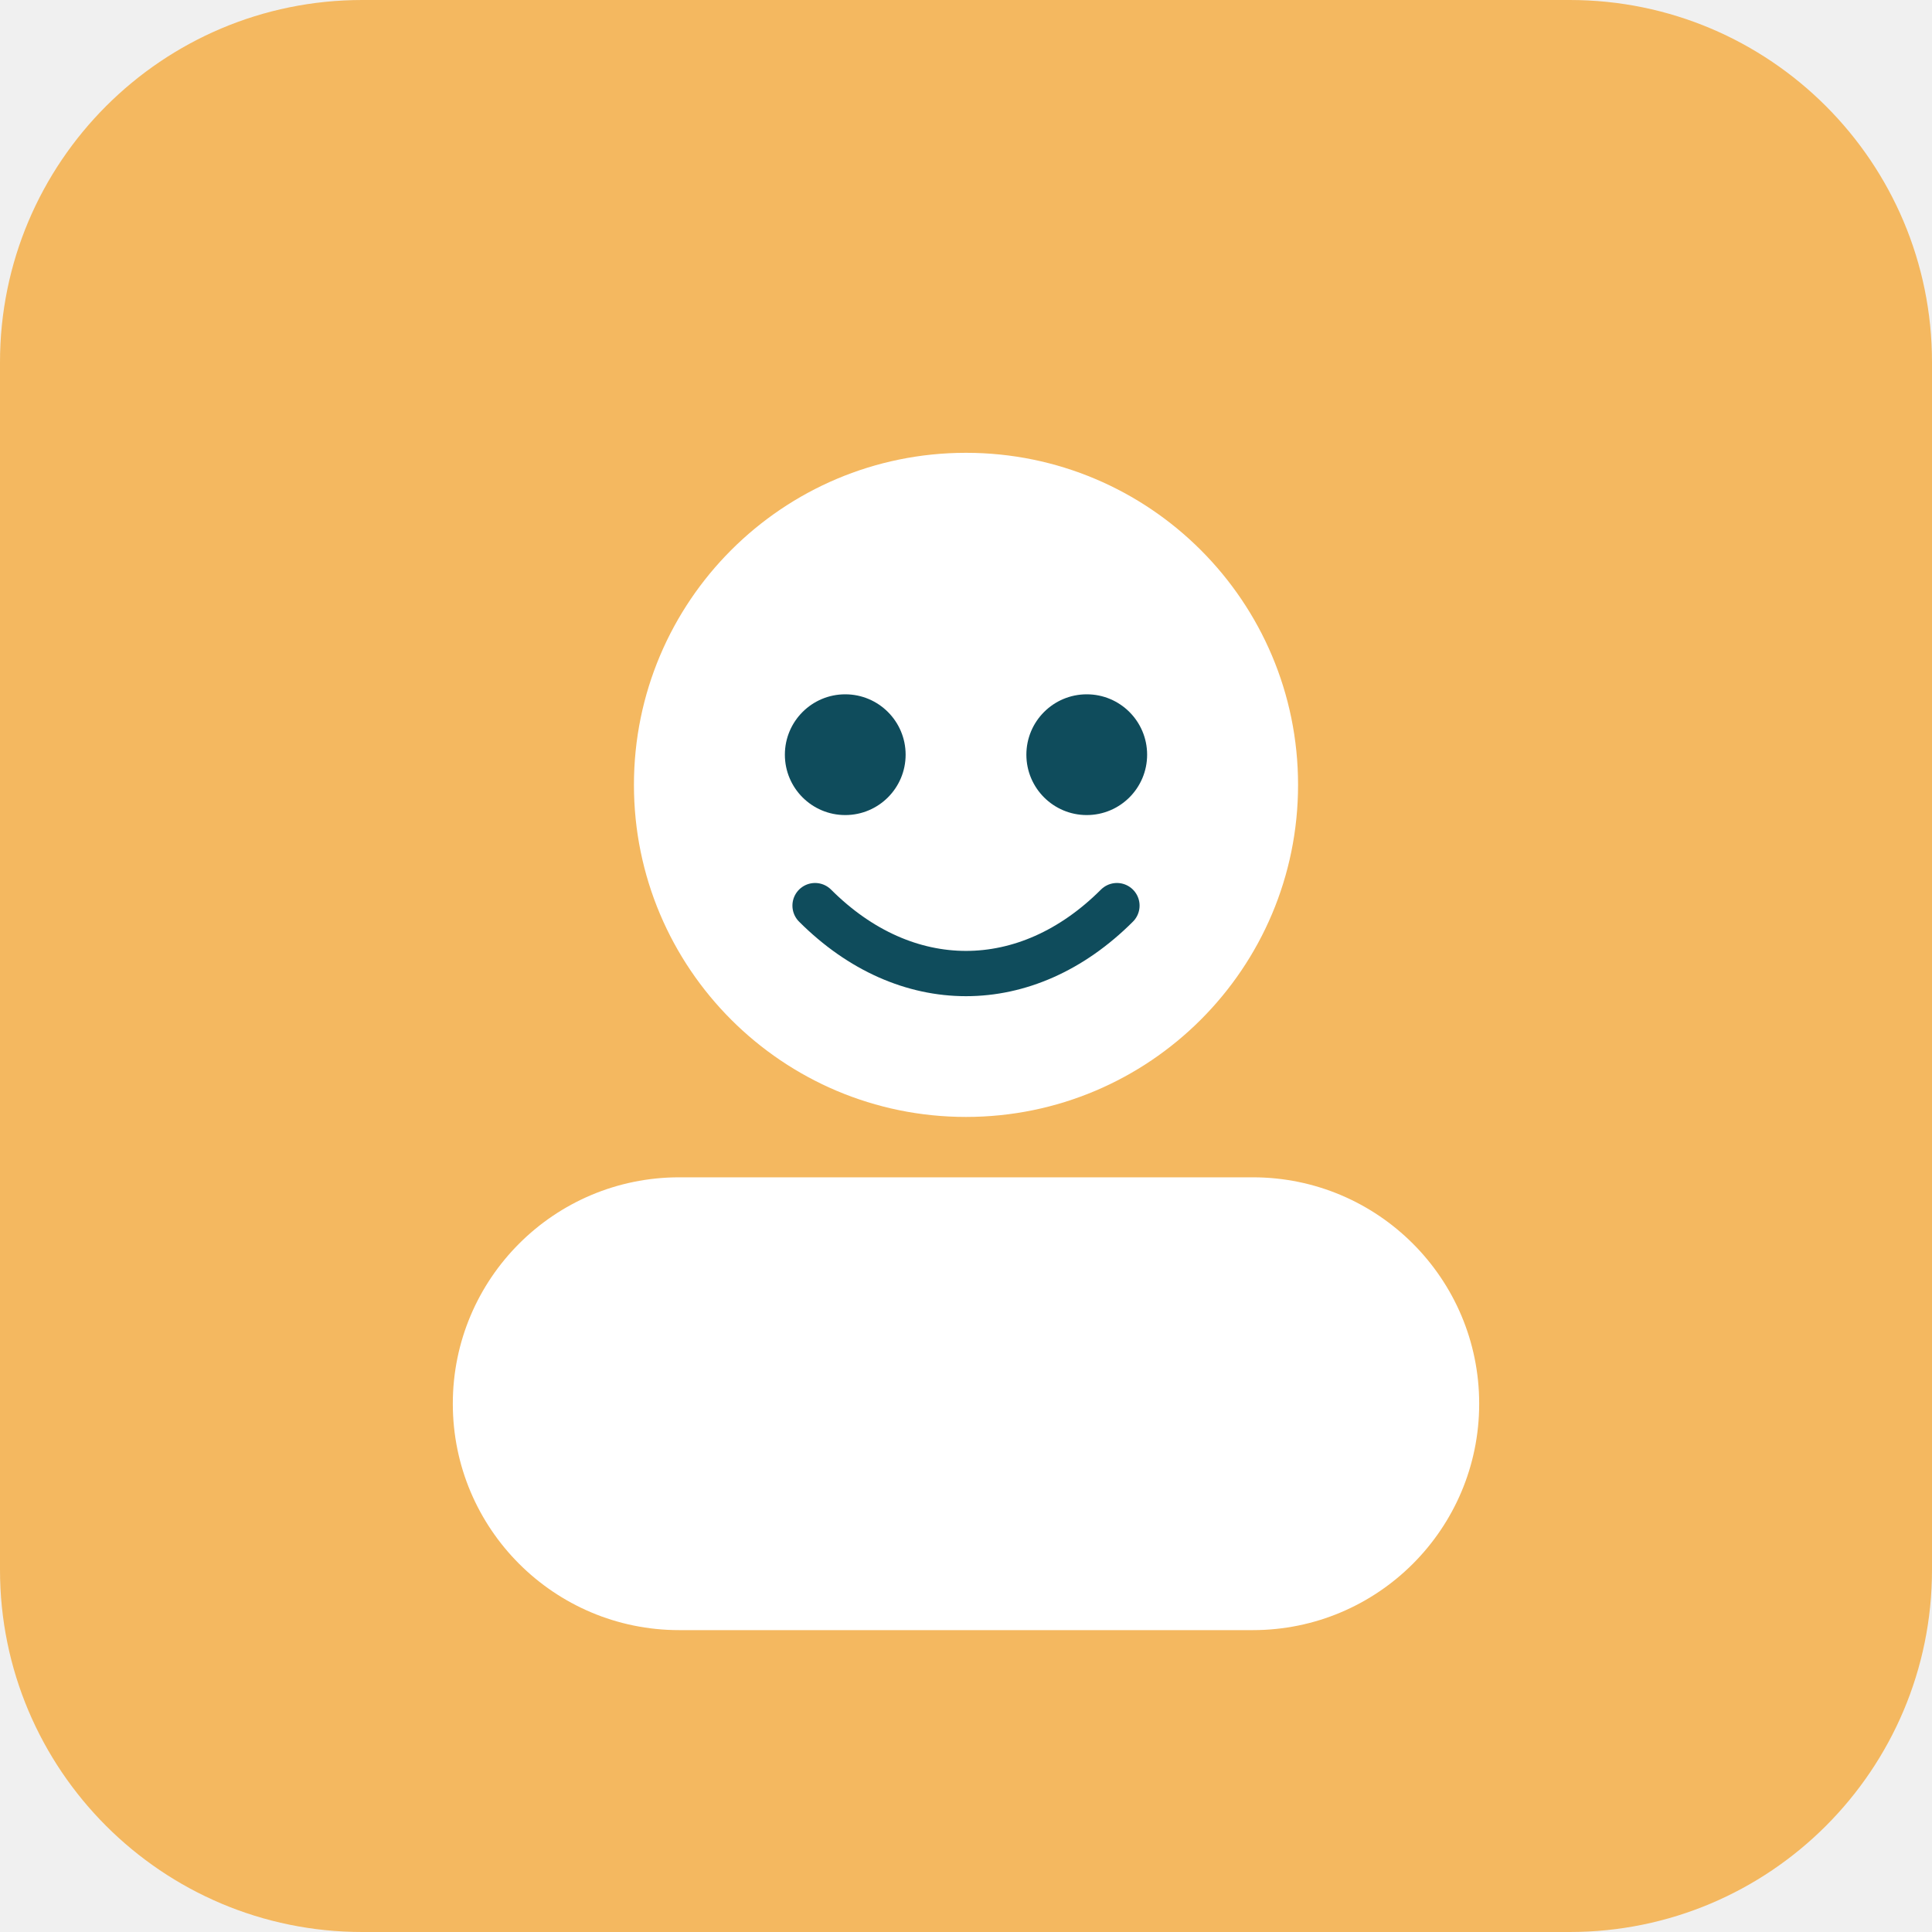
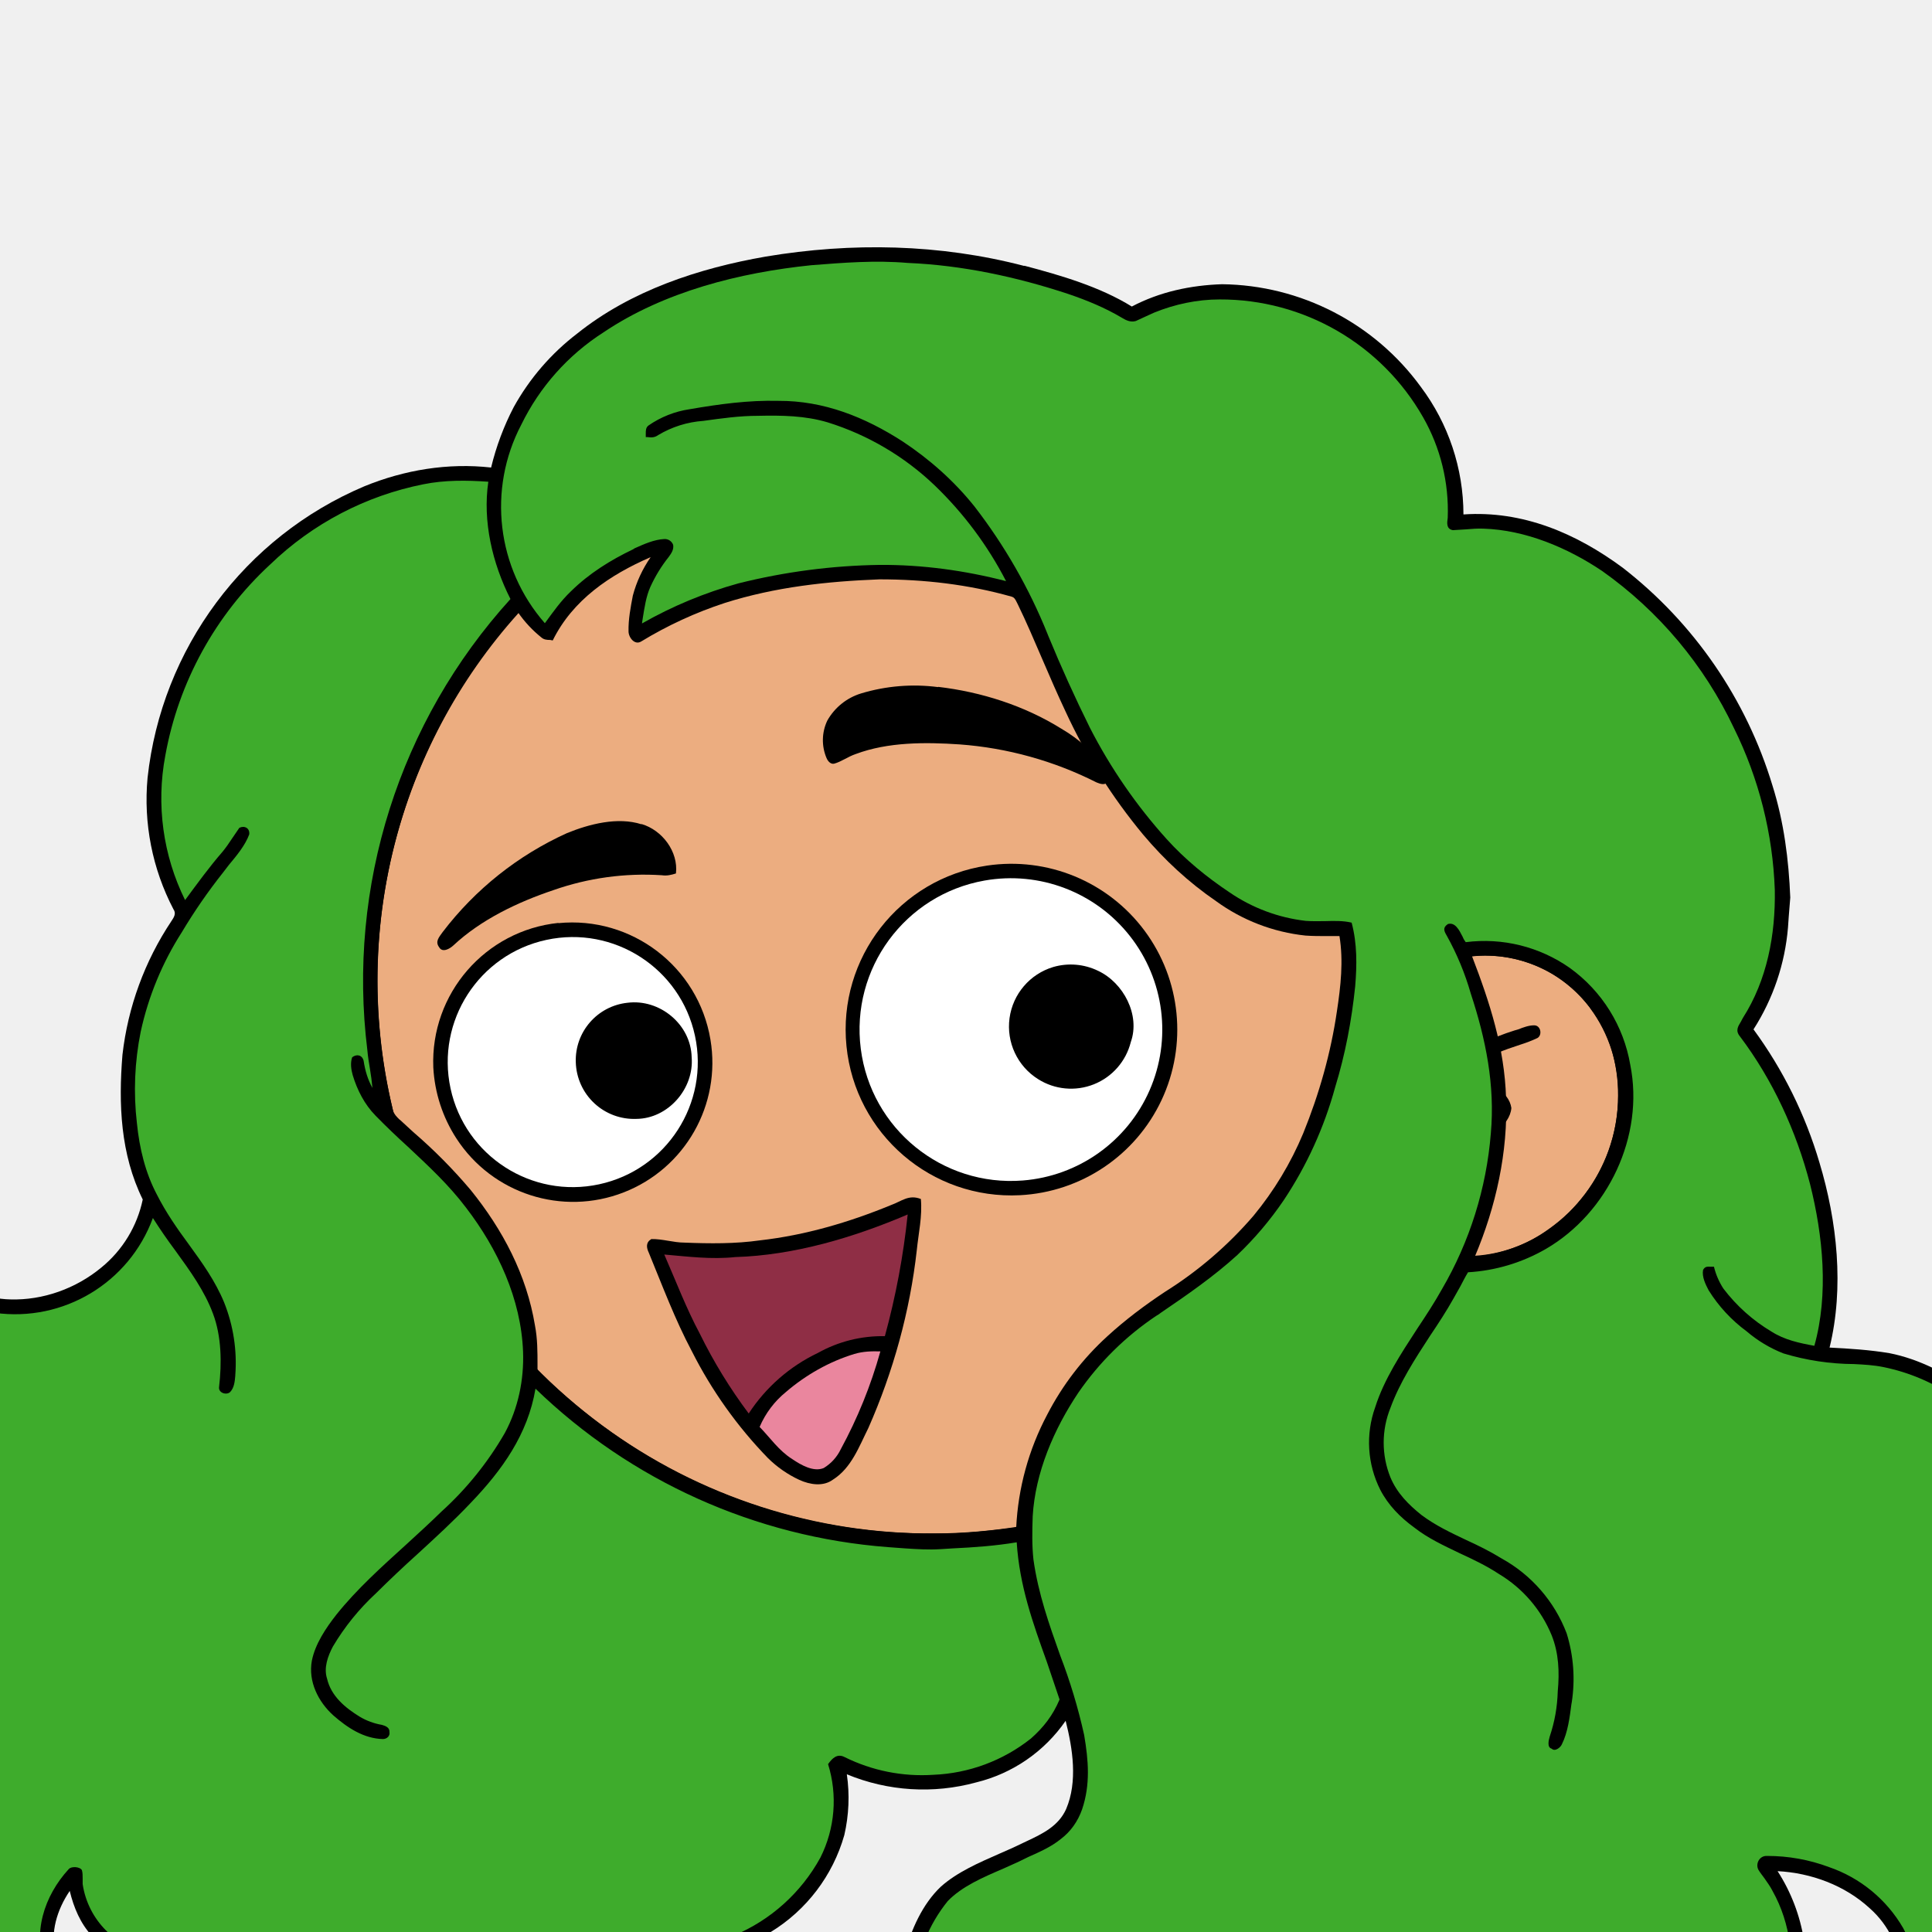
- <svg xmlns="http://www.w3.org/2000/svg" width="128" height="128" viewBox="0 0 128 128">
-   <rect width="128" height="128" rx="24" fill="#F4B860" />
-   <circle cx="64" cy="52" r="22" fill="#fff" />
-   <rect x="30" y="78" width="68" height="30" rx="15" fill="#fff" />
-   <circle cx="56" cy="50" r="4" fill="#0F4C5C" />
-   <circle cx="72" cy="50" r="4" fill="#0F4C5C" />
-   <path d="M54 60c6 6 14 6 20 0" stroke="#0F4C5C" stroke-width="3" fill="none" stroke-linecap="round" />
+ <svg xmlns="http://www.w3.org/2000/svg" viewBox="0 0 762 762" fill="none" shape-rendering="auto">
+   <mask id="viewboxMask">
+     <rect width="762" height="762" rx="0" ry="0" x="0" y="0" fill="#fff" />
+   </mask>
+   <g mask="url(#viewboxMask)">
+     <path d="M396 164.8a224.8 224.8 0 0 1 104.8 42.4c6.2 4.9 12.5 9.4 18 15a225.4 225.4 0 0 1 71.8 149 58.5 58.5 0 0 1 50.9 42.2 71 71 0 0 1-27.6 76.5c-11 7.7-24.5 12-38 11.7-5 0-10-1.6-15-1.8-1.9 2.2-3.3 4.9-4.8 7.3A223.3 223.3 0 0 1 389 609.8c-11 .7-21.9 2-33 .7a223.7 223.7 0 0 1-178.8-342.3A223.4 223.4 0 0 1 352 163.5c14.6-1.4 29.4-.3 44 1.3Z" fill="#000" />
+     <path fill-rule="evenodd" clip-rule="evenodd" d="M498.8 213.2A216 216 0 0 0 363 169c-13-.2-26.2 1.6-39 4a218 218 0 0 0-113.6 365.5 218.5 218.5 0 0 0 260.4 40.2c35-18.8 64.2-47.3 84.4-81.5l-3-1.6c-2.8-1.4-5.7-3-8-5-2.2-2-.3-5.8 2.7-4.7 1.5.7 3 1.6 4.4 2.4a55 55 0 0 0 59.6-3.6 64.5 64.5 0 0 0 25-69.8 53.1 53.1 0 0 0-24-31 52.6 52.6 0 0 0-47-2.8c-1.6.8-3.4 1.5-5 1.3-2.5-.2-2.8-4.2-.6-5.2 8-4 16.5-5.6 25.4-6.4a217 217 0 0 0-72-146.4c-4.4-4-8.7-8.1-13.9-11.3Zm107.6 196.2c2-1.2 1.3-5.1-1.4-5-2 0-4.2.8-6.2 1.6l-1.4.4a95.1 95.1 0 0 0-25.5 12.4c-2.2 2-2.2 4.4.1 6.2a92 92 0 0 0 5.2 2.8 36 36 0 0 1 13 9.2c-.2 1.9-2 3.4-3.4 4.5l-.2.2c-3.9 3-8.8 5-13.6 7-2.5 1-4.9 2-7.1 3.1-1.7.8-2.6 2.2-1.6 3.9 1 2 3.2 1.1 5 .5l.6-.2 5.4-2.3c5.4-2.3 11-4.5 15.4-8 2.7-2.1 5.1-5.1 5.4-8.7-.5-3.4-2.7-5.7-5.3-7.8a83 83 0 0 0-11.6-7.2l-1.1-.6c5.4-3 10.8-5.6 16.6-7.7l5-1.7a52 52 0 0 0 6.7-2.6Z" fill="#ecad80" />
+     <g transform="translate(-161 -83)">
+       <path d="M550.3 424.4a65.4 65.4 0 1 1 13 130 65.4 65.4 0 0 1-13-130Z" fill="#000" />
+       <path d="M549.3 430.3a59.7 59.7 0 1 1 15.1 118.3 59.7 59.7 0 0 1-15.1-118.3Z" fill="#fff" />
+       <path d="M381.2 447.1a55.3 55.3 0 0 1 60 45.9A54.9 54.9 0 0 1 341 532a57 57 0 0 1-9.1-28 55.1 55.1 0 0 1 49.4-57Z" fill="#000" />
+       <path d="M376.5 453.7a49.3 49.3 0 1 1 20.8 96.4 49.3 49.3 0 0 1-20.8-96.4Z" fill="#fff" />
+       <path d="M576.4 464.4a24.7 24.7 0 0 1 17.7 1.5c10 4.7 16.7 17.4 12.9 28.1a24.3 24.3 0 0 1-36.6 14.6 24.5 24.5 0 0 1 6-44.2ZM408.5 478.5c12.7-1.6 25 8.5 25.3 21.5 1 12.4-9.3 24.2-21.8 24.3a23 23 0 0 1-23.9-22.3 22.8 22.8 0 0 1 20.4-23.5Z" fill="#000" />
+     </g>
+     <g transform="translate(-161 -83)">
+       <path d="M531 353.9c17 2 34 7.4 48.6 16.5a57 57 0 0 1 18.3 16.9c.9 1.2 1.2 3.5-.2 4.3-1.2 1.2-2.9.5-4.2 0a143 143 0 0 0-54-15c-13.4-.9-28.2-1-41 3.8-3 1-5.6 3-8.5 3.8-1.4.3-2.5-1-3-2.2a18 18 0 0 1 .3-14.8 23 23 0 0 1 13.3-10.7A72.5 72.5 0 0 1 531 354ZM414 408c8.2 2.4 14.6 10.9 13.6 19.5-1.9.6-3.6 1-5.6.7a108 108 0 0 0-42.8 5.9c-14 4.7-28.5 11.6-39.4 21.8-1.4 1.3-4.3 3-5.6.7-1.7-2.3 0-4 1.4-6a128 128 0 0 1 49-39c8.8-3.6 20-6.5 29.4-3.5Z" fill="#000" />
+     </g>
+     <g transform="translate(-161 -83)">
+       <path d="M524.2 555.9c.6 7-.9 13.2-1.6 20.1-2.7 24.2-9.3 48-19.1 70.2-3.7 7.4-6.7 15.8-14 20.4-3.8 2.8-9 2-13.2.1a44 44 0 0 1-12.4-8.6 171.3 171.3 0 0 1-30-42.1c-6.7-12.6-11.6-25.8-17-38.9-1-2.1-1.2-4.1 1-5.4 4.4-.1 8.7 1.4 13.1 1.4 9.9.4 20 .5 29.8-.9 17.7-2 35.1-7.1 51.6-13.9 4.2-1.5 7-4.3 11.8-2.4Z" fill="#000" />
+       <path d="M519 562a298 298 0 0 1-9 48 52 52 0 0 0-26.4 6.6 67 67 0 0 0-27.3 23.9A197.7 197.7 0 0 1 437 609c-5.4-10.1-9.4-20.7-14-31.2 9.4.8 18.5 2 28 1 23.2-.7 46.7-7.7 68-16.8Z" fill="#8F2E45" />
+       <path d="M508.2 616.1a184 184 0 0 1-15.6 38.5 17.5 17.5 0 0 1-6.7 7.4c-4 1.7-9-1.2-12.4-3.5-5.4-3.4-8.6-8.3-12.9-12.7A36 36 0 0 1 471 632c7.8-6.7 17.1-12 27-15 3.4-1 6.7-1.1 10.2-1Z" fill="#EA869E" />
+     </g>
+     <g transform="translate(-161 -83)" />
+     <g transform="translate(-161 -83)" />
+     <g transform="translate(-161 -83)">
+       <g fill-rule="evenodd" clip-rule="evenodd">
+         <path d="M565 187.8c14.4 3.8 29.8 8.3 42.4 16.1 11-5.8 23.2-8.4 35.6-8.8a98.4 98.4 0 0 1 78.4 40.5 84 84 0 0 1 16.8 50.3c23.3-1.6 44.4 7.4 62.8 21a171.7 171.7 0 0 1 59.1 86c4.5 14.3 6.4 29.2 7 44.1l-.6 7.5-.3 4.3a88 88 0 0 1-13.6 40.2 170.2 170.2 0 0 1 26 52.5c7 23.2 9.8 49.3 4 73 8 .4 15.8.9 23.6 2.2 11.8 2.3 23.1 8.3 32.9 15.2a68.2 68.2 0 0 1 26.4 33.6c4.1 12 4 23.8 3.6 36.3v5.8c-.1 6.6-.2 13.3 1.5 19.4 2 8 6.8 15.3 13.3 20.1 5.7 3.9 12 6.7 19 5.8h1.8c2.4-.2 5-.4 5.1 3a40 40 0 0 1-14 14.9c-8.4 5.5-18 9.8-28.1 10.1v.5c.1 5.8.3 11.3-.5 17.1-1.6 10.7-5.1 21-10.2 30.5a130.1 130.1 0 0 1-43 46.5l-1.1-.6c-1.3-.7-2.8-1.6-2.8-3 0-1.5.2-3 .4-4.6.2-1.8.4-3.5.4-5.3a37 37 0 0 0-12.5-26.4c-9.8-9-23-13.9-36.3-14.6a70.6 70.6 0 0 1 9 56c-4.2 18.1-14 34.9-27.6 47.5a79.7 79.7 0 0 1-44.1 21.7c-.5 3.5-1.2 7-3 10.1a46.2 46.2 0 0 1-20.8 18.3A57.1 57.1 0 0 1 743 980c-2.4-.3-4.3-2.6-3.3-5l2.4-2.3c1.7-1.5 3.3-3 4.4-5.2 4.8-8.6 6-19.3 2.7-28.7a28 28 0 0 0-18.7-18.3A42.7 42.7 0 0 0 713 919c-11.5 1.4-22.5 5.4-33.3 9.4l-9.1 3.2c-15.7 5.2-31 9.8-47.6 10.5-14-.1-27.7-3.6-38.9-12.3a56 56 0 0 1-20.7-34.8c-2.6-12.8-2-25.7.4-38.4a79.4 79.4 0 0 0-26.6 46.4c-.9 5.5-.5 10.8.6 16.2.6 2-.4 2.7-1.7 3.6l-1 .8c-5.4-3.4-7.8-8.5-10.5-14l-.4-.8c-4-8.9-7-18-8.4-27.8-.8-9.1-.3-18.3 2-27.2 2.5-9.6 7-19.8 14.3-26.7 6.4-5.7 14.9-9.4 23.1-13a211.2 211.2 0 0 0 10.7-4.9c6.4-3 12.6-6 15.6-12.7 4.6-10.8 2.6-23.8-.2-34.8A60.2 60.2 0 0 1 546 786a78.9 78.9 0 0 1-51-3.2 65 65 0 0 1-1 24 65.9 65.9 0 0 1-29 38.2 111 111 0 0 1-56.7 16.5c-.9 13.4-8 24.3-17.3 33.5a117.6 117.6 0 0 1-53.5 28.7 104.1 104.1 0 0 1-43.7 2l-1-.3c-1.6-.4-3.1-.7-4-2.3-.2-2 0-4.3 2.4-4.8l3-.6c4.8-1 9.3-1.8 13.4-5 4.8-3.8 6.7-9.8 7.2-15.7.1-8-4-14.9-9.7-20a68.8 68.8 0 0 0-27.3-13.6c-7.8-2-15.8-3.9-23.8-4.4-5.2-.6-10.7-.2-16.1.2-6 .4-11.8.9-17.4 0a39.4 39.4 0 0 1-23.2-12.6c-4.6-5-7.2-11.2-8.8-17.8-5 7.4-7.8 16.4-5.6 25.2a14 14 0 0 0 3.1 5.6c.7.8 1.3 1.6 1.8 2.5.3 2.7-3.5 4.7-5.8 3.7-10.3-2.6-20-6-26.8-14.6a38.8 38.8 0 0 1-37.8-10.6A74.8 74.8 0 0 1 98 803c-3.7-17.5-3.4-36 .5-53.5 3.9-17.4 11.8-35.3 24.5-48.2a31.3 31.3 0 0 1-14.2-18.3 66.7 66.7 0 0 1-1.6-34 53 53 0 0 1 16-30.4 28.6 28.6 0 0 1-13-15 48.4 48.4 0 0 1 5.6-43.8c3-4.4 7.1-8.6 12-11 2-1.3 5.1-.3 5.4 2.2-.1 1.6-.5 3.3-.9 4.9-.4 1.7-.8 3.3-1 5-1 8.9 2.2 18 8.5 24.2a38 38 0 0 0 25.2 10.4c13 .4 26-4.3 36-12.6a47 47 0 0 0 16.3-26.8c-8.8-17.9-9.6-37.6-8-57.1a119.5 119.5 0 0 1 19.3-52.7c1-1.5 2-3 .8-4.7a93.3 93.3 0 0 1-10.2-51.8 141.5 141.5 0 0 1 85.5-115c15.9-6.5 33-9.3 50-7.4 2-8.3 5-16.3 8.9-23.8a93.5 93.5 0 0 1 25-29c21.2-17 48-25.8 74.4-30.4 34-5.7 68.7-5 102 3.7Zm-147.4 115a48 48 0 0 0-7 15.1c-.9 4.7-1.8 9.4-1.7 14.1 0 2.4 2.4 5.6 5 4a157.6 157.6 0 0 1 33-15.2c19.9-6.3 40.3-8.5 61-9.3 17.6 0 35 2 52 6.8 1.2.3 1.6 1.2 2.1 2.2l.5 1c3.4 7 6.5 14.3 9.6 21.5 3 7 6 13.9 9.2 20.7a220.8 220.8 0 0 0 30.5 48.4c8.4 10 18 18.9 28.8 26.3a73 73 0 0 0 35.3 13.6c2.8.2 5.6.2 8.4.2h5c1.6 9.9.5 19.7-1 29.6-2.4 16.5-7 32.7-13.3 48.2a129.2 129.2 0 0 1-19.6 32.5 153.4 153.4 0 0 1-34.9 30c-8 5.3-15.6 11-22.6 17.4A110.3 110.3 0 0 0 574 641a105.8 105.8 0 0 0-12.2 44.5l-2 .2c-9.6 1.1-19.2 2.3-29 2.1a216 216 0 0 1-85.6-16.2c-27-11-51.5-27.7-72.2-48.2V621.4c0-5.3 0-10.4-1-15.6-3.3-20-12.7-37.8-25.4-53.5a202.2 202.2 0 0 0-22.6-22.8l-5-4.6-.6-.5c-1-1-2-2-2.4-3.4a216.6 216.6 0 0 1 49.5-196.2 47 47 0 0 0 9 9.6c1 .9 2.2 1 3.5 1l1 .2c7.9-16 22.6-25.9 38.5-32.8Zm370.7 178a51.4 51.4 0 0 0-46.7-20.6c7 18.2 12.8 36.1 13.4 55.8.8 21.4-4 43-12.3 62.6a60.5 60.5 0 0 0 41.6-22.3 64.3 64.3 0 0 0 14.9-41.3 56 56 0 0 0-11-34.3Z" fill="#000" />
+         <path d="M519 186.7c21.5.9 42.9 5.5 63.2 12.2 7.4 2.5 14.7 5.5 21.4 9.5 1.6 1 3.5 1.8 5.4 1.2l3.9-1.8 3.3-1.5c8.1-3.3 17-5.2 25.8-5.2a92 92 0 0 1 80.3 46.5 74.4 74.4 0 0 1 9.7 39.6c-.3 2.1-.6 4.4 2 4.9l5-.3c2.4-.2 4.7-.4 7-.3 16.6.5 33.2 7.5 46.9 16.7a159.2 159.2 0 0 1 52 62A156.6 156.6 0 0 1 861 434c.3 17.6-3 35.5-12.6 50.5l-.8 1.5c-1.1 1.8-2.2 3.5-.4 5.7 13 17.2 22.3 37.5 27.7 58.3 5.1 20.3 7.4 43.4 1.7 63.8-6-1.1-11.7-2.3-16.9-5.6a66.7 66.7 0 0 1-19-17 28 28 0 0 1-3.7-8.6h-1.4c-1.2 0-2.1-.2-2.9 1.3-.5 2.7 1 5.7 2.2 8a58.6 58.6 0 0 0 15 16.2 51 51 0 0 0 14.5 8.7 97.9 97.9 0 0 0 27.8 4.2c4 .2 7.8.4 11.7 1.2a76.4 76.4 0 0 1 28 11.9 66 66 0 0 1 27 30.8 78.3 78.3 0 0 1 4.3 34.6c-.4 7.5-.8 14.9.5 22.5a43 43 0 0 0 14.3 27.9c6.4 5.4 14 8.6 22.5 9.2a52.7 52.7 0 0 1-35.4 16.2c-2.8 1.2-3.6 6.2-3.3 9 .6 12.6-2.2 25-7.3 36.5-8.2 18.3-22 33.7-38 45.8.7-8.1-1-16-4.9-23.2a54.1 54.1 0 0 0-29.2-24A69.4 69.4 0 0 0 858 815c-3-.2-4.7 3-3.5 5.4.7 1.2 1.6 2.3 2.4 3.4 1.1 1.6 2.3 3.2 3.2 5 7.3 13 8.8 28.1 6.2 42.6a88.6 88.6 0 0 1-25.8 48 75 75 0 0 1-40.8 20.7l-4.6.9c-1.3.8-1.4 2.2-1.6 3.6l-.1 1.3c-.5 7-4.7 12.3-9.8 16.6A55.7 55.7 0 0 1 748 975c3.5-4.5 6.1-9.2 7.4-14.9 3-12.7.6-27.7-9.3-37a39.4 39.4 0 0 0-29.5-10c-13.3.7-26 5.3-38.6 9.8-5 1.8-9.9 3.6-14.9 5.2-14.1 4.4-28 8.6-43 8a52.6 52.6 0 0 1-40.4-18.6 57.7 57.7 0 0 1-11.6-31.2 90.9 90.9 0 0 1 3-35c.5-1.8 1-3.5-.9-4.5-2.1-1-4 .6-5.6 1.9l-1 .8c-18.4 14.6-32.3 37-32.7 60.9-6.6-14.5-11.3-29-9.2-45a60 60 0 0 1 13.1-32.6c5.6-5.8 14-9.4 21.7-12.7l6-2.7 4.1-2c4.5-2 9-4 12.7-7 4-3 6.8-7 8.5-11.8 3.3-9.8 2.5-19.3.8-29.3a219.5 219.5 0 0 0-9.5-31.5c-4.3-12.1-8.6-24.2-10.5-37.7-.6-5.5-.5-11.2-.3-16.8v-.2c1-17.3 8.4-34.5 18-48.8A115 115 0 0 1 617 602l1-.6.8-.6c10.3-7 21-14.4 30.2-22.8a133 133 0 0 0 18.3-21.6 153.2 153.2 0 0 0 20.3-44.6c4-13 6.5-26.3 7.9-39.8.7-8.4.8-16.8-1.4-25.1-3.3-.8-6.9-.7-10.5-.6-2.5 0-5 .1-7.6-.1a66.6 66.6 0 0 1-30-11.2c-9-6-17.6-13-24.9-21.1a206 206 0 0 1-30.2-43.8 570 570 0 0 1-16.4-36.2l-.4-1a211 211 0 0 0-28.8-50.2c-8-10-17.7-18.6-28.3-25.6-14.9-9.6-31.1-16.1-49-16-11.8-.3-23.4 1.3-35 3.3a38.3 38.3 0 0 0-16.2 6.4c-1.1.8-1.1 2-1.1 3.2v1.4h.7c1.6.2 2.8.2 4.2-.8a40 40 0 0 1 17.8-5.6c7.2-1 14.3-2 21.6-2 9.3-.2 18.5-.1 27.5 2.6a107.2 107.2 0 0 1 42.1 24.8 143.9 143.9 0 0 1 28.2 37.8c-16.3-4.2-33-6.5-49.8-6.4a244 244 0 0 0-55.8 7.3 166.8 166.8 0 0 0-38 15.8l.3-2c.7-4.3 1.3-8.6 3-12.4a56.2 56.2 0 0 1 7.3-11.9c1-1.4 2-2.8 1.7-4.7a3.5 3.5 0 0 0-3.5-2.3c-4 .2-8 2-11.8 3.7l-.4.3c-9 4.3-17.5 9.6-24.6 16.6-4 3.8-7 8.1-10.3 12.6a69.7 69.7 0 0 1-9.3-78.3 90.1 90.1 0 0 1 32.4-36.4c23.9-16.1 53.8-23.6 82-26.5 12.7-1 25.2-2 38-.9Zm222.6 273.5c7 18.2 12.8 36.1 13.4 55.8a147.3 147.3 0 0 0 0 0c-.6-19.7-6.4-37.6-13.4-55.8Zm-379.3-141c-7.1-14-11-30.6-8.7-46.2-8.5-.6-17.2-.7-25.6 1a121 121 0 0 0-60.4 31.6 135.2 135.2 0 0 0-41.4 75.4A90.6 90.6 0 0 0 234 438c4.8-6.5 9.5-13 14.8-19.1 1.3-1.6 2.5-3.3 3.6-5l3-4.4c2-1 4.2.1 3.9 2.6-1.6 4.3-4.9 8.3-8 12l-2.3 3a216.5 216.5 0 0 0-16.3 23.6 120 120 0 0 0-16.2 39.2A115 115 0 0 0 215 526c1 9.9 3.3 19.5 7.9 28.2 3.6 7.1 8 13.4 12.5 19.5 5.3 7.3 10.5 14.5 14 23a64.2 64.2 0 0 1 4.4 28.7v.2c-.2 2.2-.4 4.7-2 6.4-1.4 1.4-4.7.4-4.4-1.9 1.1-9.5 1-20-2.4-29-3.3-8.9-9-16.8-14.8-24.8a209 209 0 0 1-8.9-12.9 57.9 57.9 0 0 1-62.3 37.4 39.2 39.2 0 0 1-30.3-21.4 40.5 40.5 0 0 1-2.8-22.5 42.5 42.5 0 0 0-11 42.4c2 6.2 5.9 12.3 12.3 14.6.4.3 1 .5 1.4.6 1.5.6 2.9 1 3.1 2.8.6 2-.8 3-2.2 4l-.2.2a41 41 0 0 0-15 22.8 65.2 65.2 0 0 0-.8 34.3c2.3 7.9 6 15.3 14 18.5 5-3.8 10-7.1 16-9.1 1.5-.5 2.9-.5 4.3-.6h.8l.3 1.2c.3 1.4.6 2.6-.7 3.7l-3.6 1.5c-3 1.2-6 2.4-8.6 4.3a76 76 0 0 0-26.2 34.7 119.3 119.3 0 0 0-6.9 65.5c2.4 12.7 7.4 26 16 35.8a34.5 34.5 0 0 0 26.1 12.7c2 0 4-.3 6-.7 2.2-.4 4.6-.9 7-.6 4.2 8.3 12.8 11.2 21 14-5.4-14-.6-28.7 9.1-39.3 1-1.2 4.4-1 5.2.4.3 1 .3 2.2.3 3.4v2.1a32.7 32.7 0 0 0 27.4 27.5c5.1.7 10 .4 14.9 0l6.1-.4a91 91 0 0 1 23.5 1.5c13.8 2.6 27 6.2 38.7 14.2 6 4.2 11.4 10 14.1 16.7 4.1 9.5 2.4 21.5-4.5 29.4-2.3 2.7-5.3 4.2-8.4 5.9l-.8.4c19.7 1.1 40-4 57.6-12.9a89.3 89.3 0 0 0 32.5-26.6c4.3-6.1 7-12.7 7.9-20.1-10.7 0-21.6-1.5-31.9-4.3-2.9-1-3-3.6-.6-5.4a13 13 0 0 1 5 .6l1.9.4c24.3 5.3 50.7 3.7 73.4-6.6a69.4 69.4 0 0 0 34.2-30.8 49.4 49.4 0 0 0 3-36.8c1.6-2.3 3.6-4.3 6.5-2.8a68.5 68.5 0 0 0 35 7 66.2 66.2 0 0 0 38.5-14.3c5-4.4 8.7-9.2 11.3-15.4l-5-14.8c-5.5-15.3-10.8-30-11.9-47.2-8.4 1.4-16.8 2-25.2 2.4l-4.8.3c-4.8.3-9.4 0-14-.3l-6.8-.5a224.4 224.4 0 0 1-139-62.5c-3 18-13.2 32.2-25.5 45-6.6 7-13.8 13.6-21 20.2a477.5 477.5 0 0 0-16.4 15.5 93.8 93.8 0 0 0-17 21c-2 3.8-3.7 8.4-2.3 12.7 1.6 6.9 7.2 11.5 12.9 15a25.4 25.4 0 0 0 8.7 3.2c1.4.4 3.1 1 3 2.8.3 1.6-1 2.8-2.6 2.8-7.6-.2-14-4.5-19.5-9.3-6-5.4-10-13.4-8.5-21.6 1.3-6.6 5.6-13 9.7-18.2 8-10 17.9-18.9 27.6-27.7 4.7-4.3 9.4-8.6 13.8-12.9a128 128 0 0 0 25-31c5.3-9.8 7.6-21 7.2-32.1-.8-20.8-10-40.5-22.5-56.8-6.8-9-14.8-16.4-22.9-24-4.3-3.9-8.6-8-12.8-12.3-4.3-4.4-7.2-10-9-16-.6-2.1-1-4.8-.2-7 1.8-1.4 3.9-.9 4.5 1.3.6 3.9 1.6 7.4 3.5 10.8a110 110 0 0 0-1-7.6c-.4-2.4-.8-4.8-1-7.2a223.9 223.9 0 0 1 56.4-178Zm369.6 128.3c3-1 4.6 2.3 6 5 .3.8.8 1.6 1.2 2.1a58.5 58.5 0 0 1 41.1 10.2A59.4 59.4 0 0 1 804 503c5.6 28-8.7 58.3-33.3 72.6a69.5 69.5 0 0 1-30.7 9.2c-1.1 1.8-2 3.6-3 5.5l-2.7 4.8c-2.8 5-6 9.9-9.3 14.8-6 9.2-12 18.5-15.6 28.4a36.6 36.6 0 0 0 0 27.4c2.6 6.2 7.1 10.7 12.2 14.8 5.6 4.2 11.6 7 17.7 9.9 4.6 2.1 9.3 4.4 14 7.3a56.8 56.8 0 0 1 25.6 29.5 60.5 60.5 0 0 1 2 27.3l-.1.5c-.7 5.3-1.4 11.2-3.8 16-.5 1.2-2.7 3-4 1.7-1.9-.5-1.2-3.3-.8-4.7 2-6 3-11.6 3.2-18 .7-7.5.4-15-2.4-22a50.5 50.5 0 0 0-20.8-24.2c-5-3.3-10.3-5.8-15.5-8.2-6.2-3-12.4-5.8-18-10.2-5.5-4-10.2-8.8-13.3-14.8a41.3 41.3 0 0 1-2-32.6c3.5-11 10.1-21 16.6-31 3.4-5.1 6.8-10.3 9.7-15.5a145 145 0 0 0 19.3-61.5c1.7-19-2-37.2-7.9-55.1a108.6 108.6 0 0 0-9.5-22.9c-1-1.7-1.7-3.1.4-4.5Z" fill="#3eac2c" />
+       </g>
+     </g>
+     <g transform="translate(-161 -83)" />
+   </g>
</svg>
